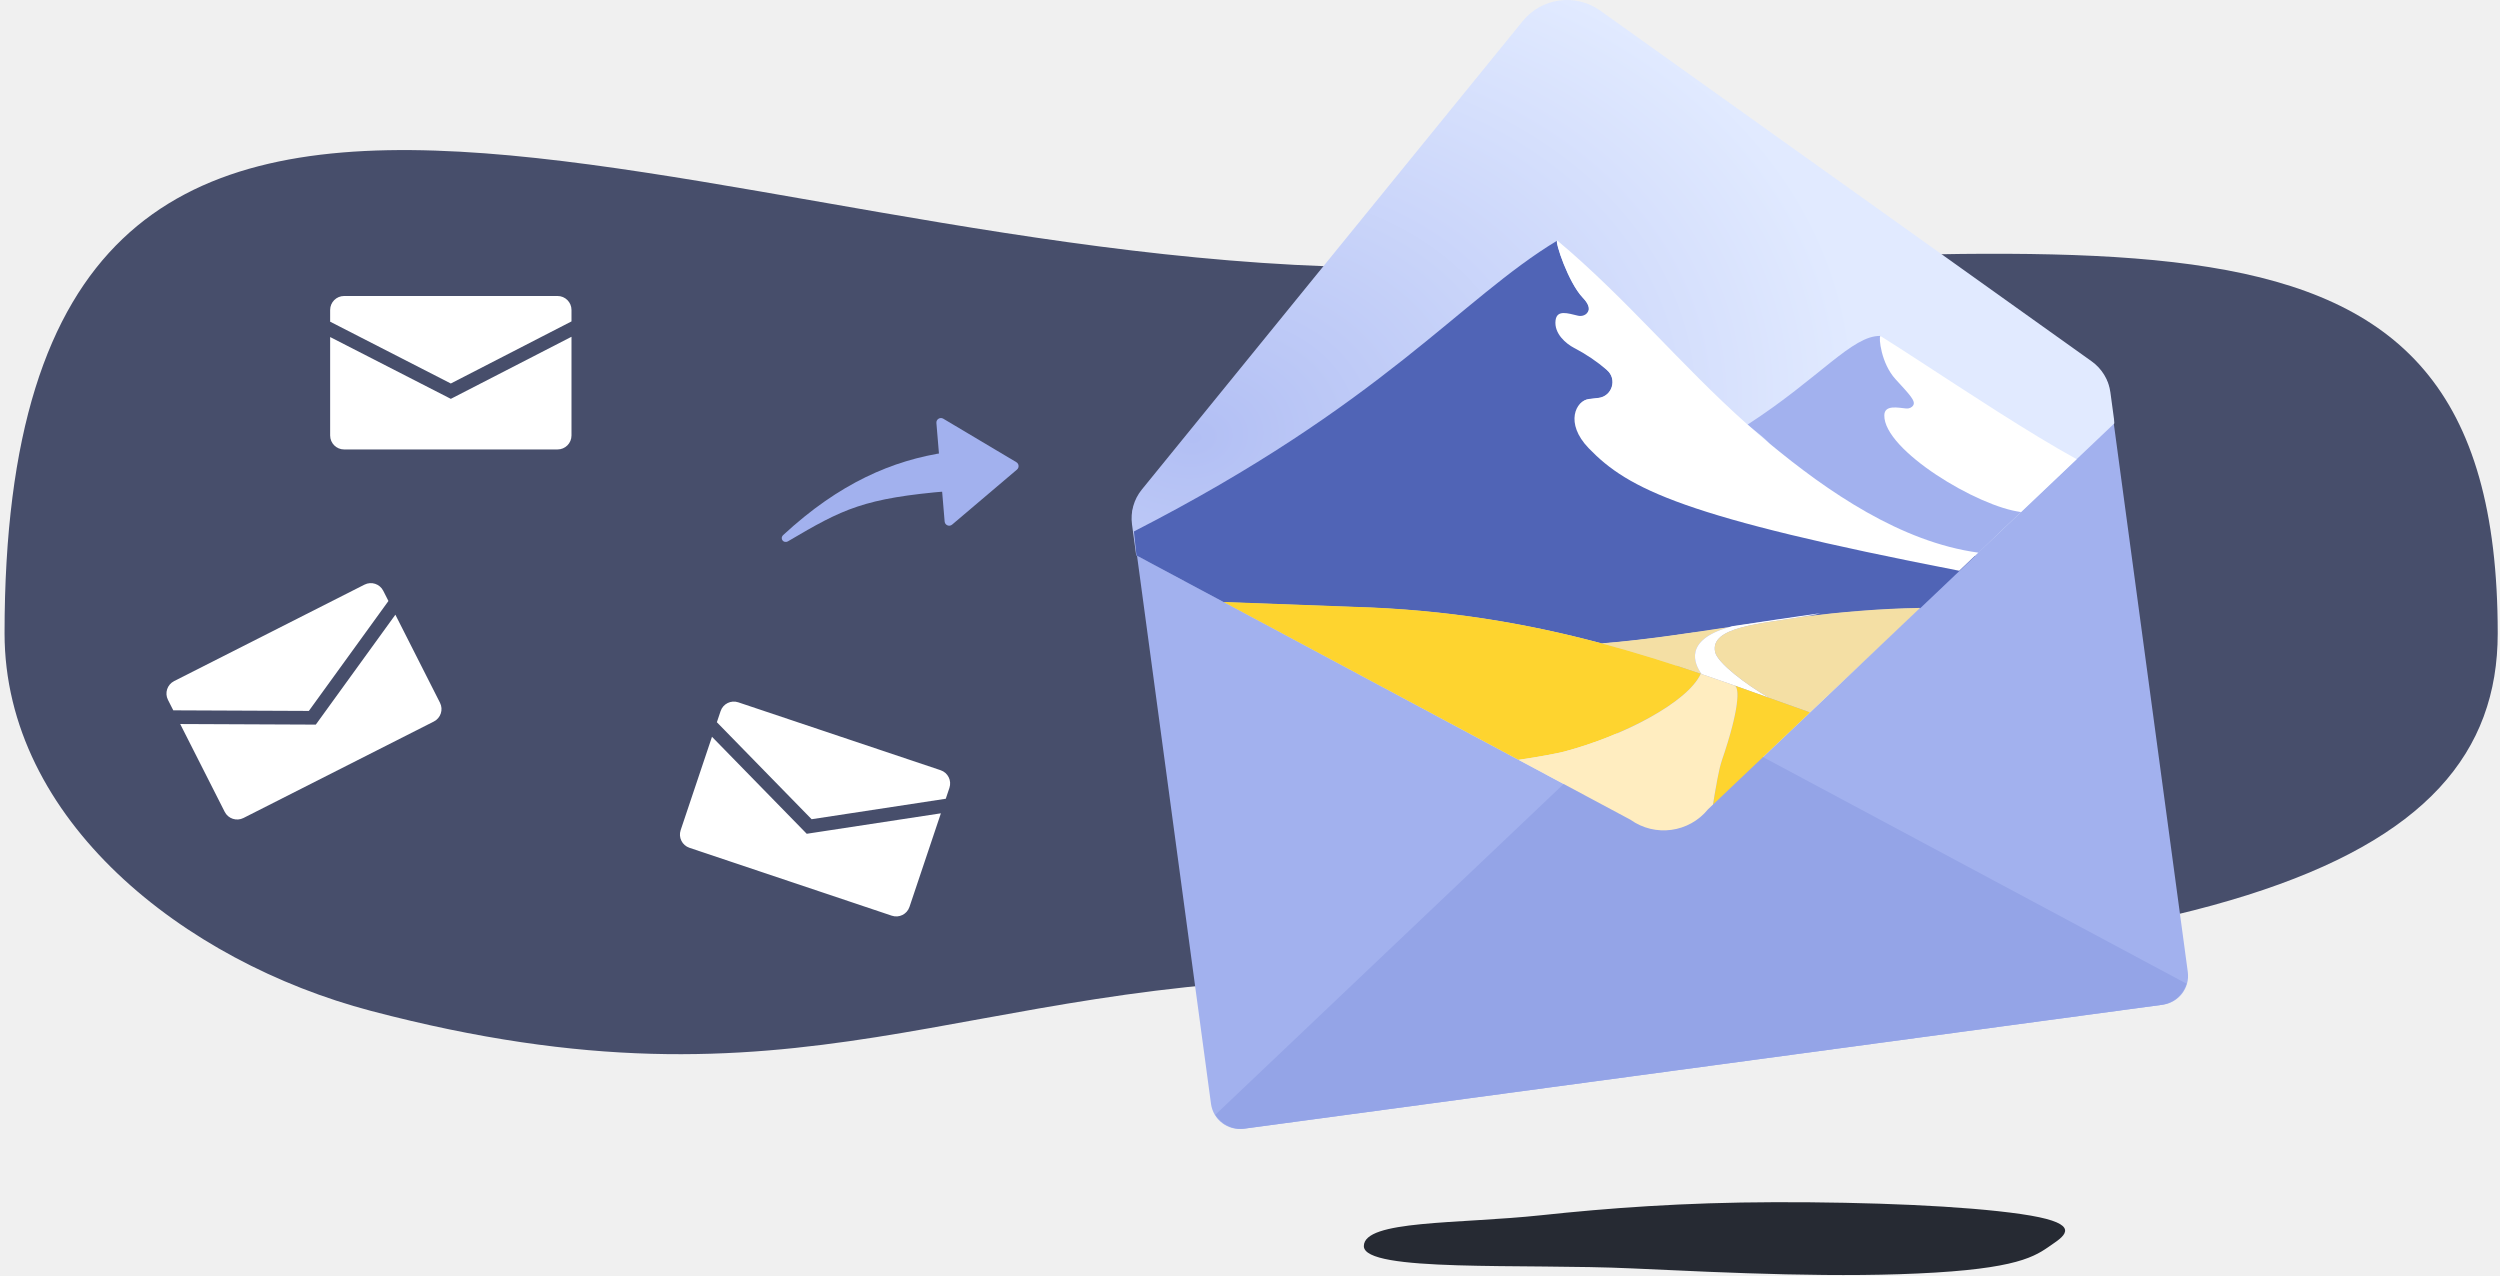
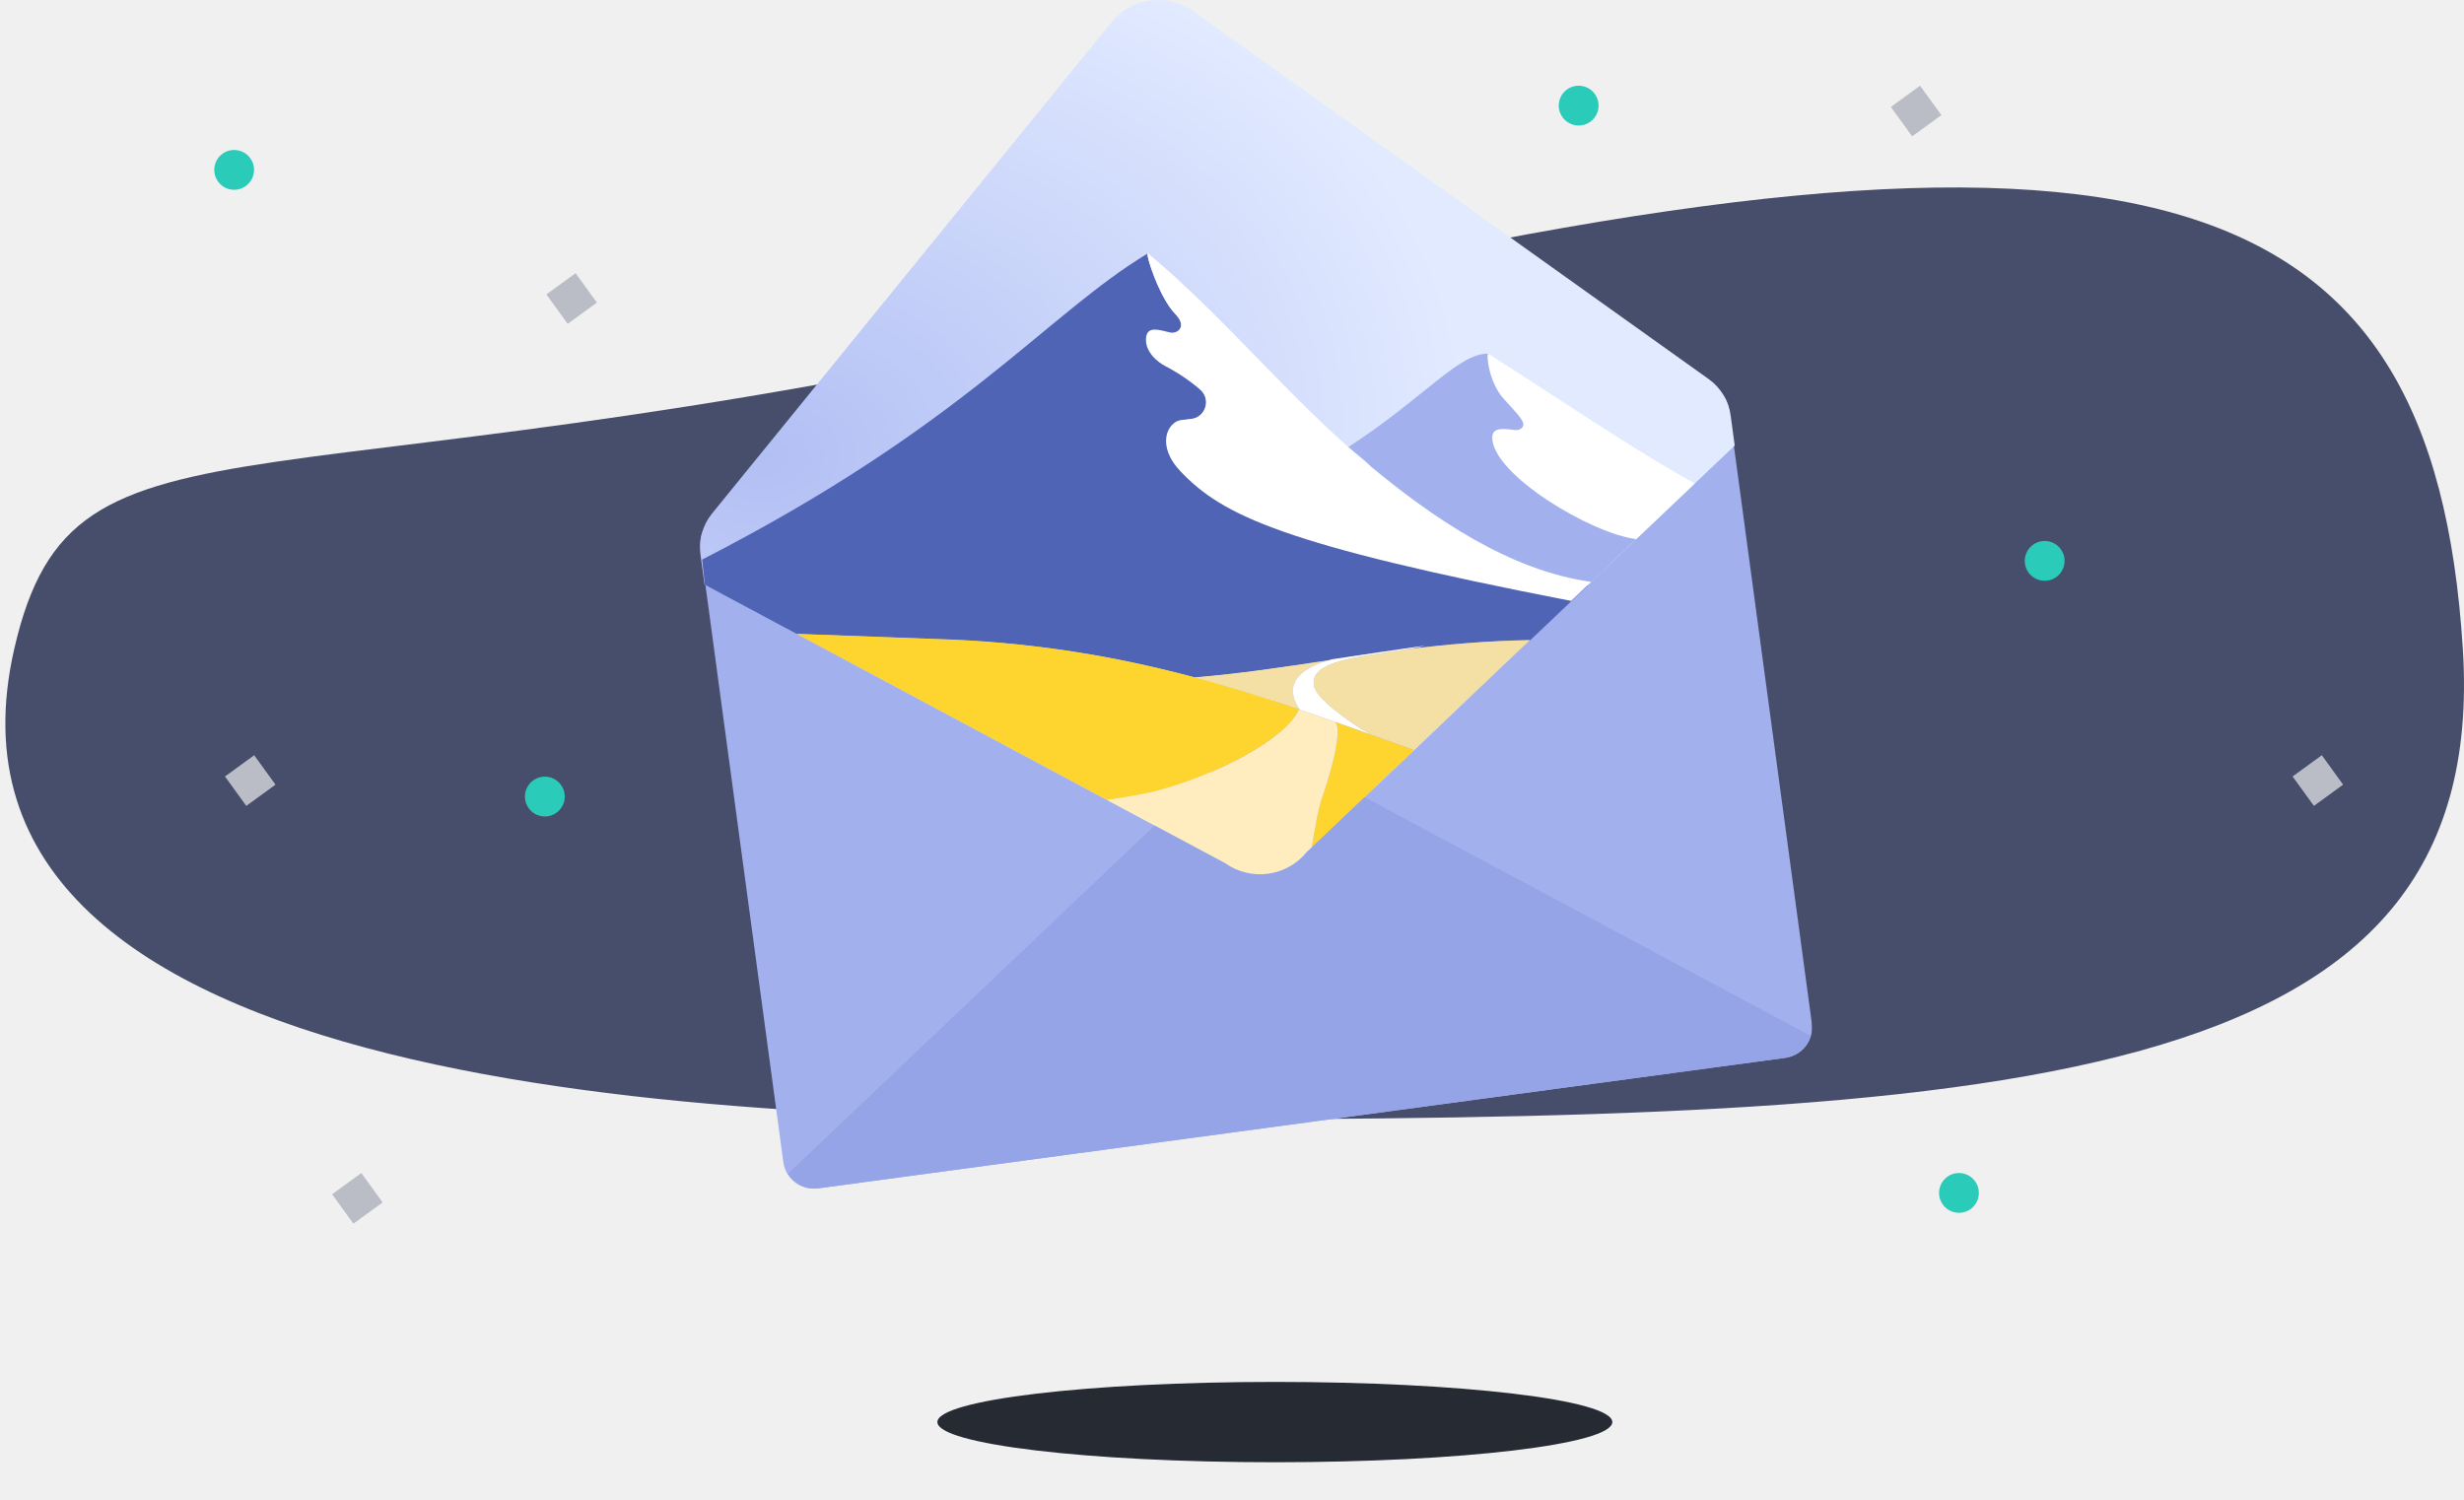
- <svg xmlns="http://www.w3.org/2000/svg" width="549" height="280" fill="none">
+ <svg xmlns="http://www.w3.org/2000/svg" width="460" height="280" fill="none">
  <defs />
-   <path fill="#262A33" fill-rule="evenodd" d="M389.725 264.002c20.707-.049 41.586.79 54.118 2.61 12.233 1.776 10.544 4.108 7.31 6.31-3.63 2.473-6.273 5.327-26.167 6.533-20.61 1.25-44.86.093-66.547-.911-23.859-1.104-58.939.911-58.939-4.897 0-5.769 20.638-4.823 38.971-6.783 14.469-1.547 31.115-2.814 51.254-2.862z" clip-rule="evenodd" />
-   <path fill="#474E6B" d="M548.5 139.061c0 52.439-63.353 75.693-250 75.693-88.488 0-122 32.246-217 7.246C40.267 211.149 1 179.993 1 139.061c0-175.561 150.5-80.307 305-80.307 154.5 0 242.5-27 242.5 80.307z" />
-   <mask id="a" width="233" height="169" x="248" y="79" maskUnits="userSpaceOnUse">
-     <path fill="#fff" d="M248.593 79.842h231.906V247.928H248.593V79.842z" />
+   <path fill="#474E6B" d="M459.785 121.203C464.969 203.989 376.061 209 214.306 209c-76.686 0-230.904-3.507-211.659-87.797 11.302-49.5 45.863-22.442 222.124-64.533 176.261-42.091 229.467-24.052 235.014 64.533z" />
+   <path fill="#2BCBBA" fill-rule="evenodd" d="M41.454 28.768c1.628-1.249 3.961-.942 5.21.686 1.249 1.628.942 3.961-.686 5.21-1.628 1.249-3.961.942-5.21-.685-1.25-1.629-.942-3.961.686-5.211zM363.454 219.768c1.628-1.249 3.961-.942 5.21.686 1.25 1.629.942 3.961-.686 5.211-1.628 1.249-3.961.941-5.21-.686-1.25-1.629-.942-3.961.686-5.211z" clip-rule="evenodd" />
+   <path fill="#BABDC6" fill-rule="evenodd" d="M102 54.966L107.455 51l3.978 5.493-5.453 3.966-3.98-5.493zM62 222.966L67.454 219l3.979 5.493-5.454 3.965L62 222.966zM301.24 114.966l5.454-3.966 3.979 5.493-5.454 3.965-3.979-5.492zM42 144.966L47.455 141l3.979 5.493-5.454 3.965L42 144.966z" clip-rule="evenodd" />
+   <path fill="#2BCBBA" fill-rule="evenodd" d="M321.368 171.358c1.855-.878 4.071-.085 4.948 1.77.877 1.856.084 4.071-1.771 4.948-1.855.878-4.07.085-4.948-1.77-.877-1.856-.084-4.071 1.771-4.948zM380.128 101.358c1.856-.878 4.071-.085 4.948 1.77.878 1.856.084 4.071-1.77 4.948-1.856.878-4.071.085-4.949-1.77-.877-1.856-.084-4.071 1.771-4.948zM293.128 16.358c1.856-.877 4.071-.085 4.948 1.77.878 1.856.084 4.071-1.77 4.948-1.856.877-4.071.085-4.949-1.77-.877-1.855-.084-4.071 1.771-4.948zM100.128 145.358c1.856-.878 4.071-.085 4.948 1.77.878 1.856.084 4.071-1.77 4.948-1.856.878-4.071.085-4.949-1.77-.877-1.856-.084-4.071 1.77-4.948z" clip-rule="evenodd" />
+   <ellipse cx="238" cy="265.5" fill="#262A33" rx="63" ry="7.5" />
+   <path fill="#BABDC6" fill-rule="evenodd" d="M353 19.966L358.455 16l3.978 5.493-5.453 3.966-3.98-5.493zM428 144.966l5.455-3.966 3.978 5.493-5.453 3.965-3.98-5.492z" clip-rule="evenodd" />
+   <mask id="a" width="209" height="151" x="130" y="71" maskUnits="userSpaceOnUse">
+     <path fill="#fff" d="M130.714 71.469H338.3V221.928H130.714V71.469z" />
  </mask>
  <g mask="url(#a)">
-     <path fill="#A2B1EE" fill-rule="evenodd" d="M474.973 220.627L273.111 247.87c-3.491.471-6.704-1.978-7.175-5.469l-17.285-128.083c-.471-3.492 1.977-6.704 5.468-7.175l201.863-27.243c3.491-.471 6.703 1.977 7.174 5.469l17.286 128.083c.471 3.492-1.978 6.704-5.469 7.175z" clip-rule="evenodd" />
+     <path fill="#A2B1EE" fill-rule="evenodd" d="M333.354 197.49l-180.693 24.386c-3.125.422-6.001-1.77-6.423-4.895L130.766 102.33c-.422-3.126 1.77-6.001 4.895-6.423l180.693-24.386c3.125-.422 6 1.77 6.421 4.895l15.474 114.651c.422 3.125-1.77 6.001-4.895 6.422z" clip-rule="evenodd" />
  </g>
-   <mask id="b" width="217" height="183" x="248" y="0" maskUnits="userSpaceOnUse">
-     <path fill="#fff" d="M248.009 0h216.348v182.352H248.009V0z" />
+   <mask id="b" width="194" height="164" x="130" y="0" maskUnits="userSpaceOnUse">
+     <path fill="#fff" d="M130.19 0h193.661v163.229H130.19V0z" />
  </mask>
  <g mask="url(#b)">
-     <path fill="url(#paint0_radial)" fill-rule="evenodd" d="M351.414 2.335c-5.393-3.849-12.848-2.842-17.028 2.298L250.739 107.512a9.999 9.999 0 00-2.151 7.647l.914 6.769 108.554 58.089c5.393 3.849 12.849 2.842 17.029-2.298l89.272-84.787c-.225-1.668-.589-4.361-.914-6.771a10.002 10.002 0 00-4.101-6.801L351.414 2.335z" clip-rule="evenodd" />
+     <path fill="url(#paint0_radial)" fill-rule="evenodd" d="M222.752 2.09c-4.828-3.445-11.501-2.545-15.243 2.057l-74.588 91.738a9.999 9.999 0 00-2.151 7.647l.757 5.61 97.17 51.997c4.827 3.445 11.501 2.544 15.243-2.057l79.911-75.896c-.188-1.39-.483-3.575-.758-5.611a10.002 10.002 0 00-4.101-6.801L222.752 2.09z" clip-rule="evenodd" />
  </g>
-   <path fill="#94A4E7" fill-rule="evenodd" d="M480.159 216.019l-107.683-57.622c-5.392-3.849-12.848-2.843-17.027 2.298l-88.558 84.108c1.357 2.121 3.856 3.386 6.517 3.026l201.27-27.162c2.659-.359 4.736-2.242 5.481-4.648z" clip-rule="evenodd" />
-   <path fill="#A2B1EE" fill-rule="evenodd" d="M412.923 73.769c-6.161-.115-13.241 9.142-29.157 19.476 1.509 1.342 3.246 2.457 4.615 3.982 5.013 5.588-17.313 41.918-29.399 66.763-7.264 14.933-.656 17.681 19.822 8.244 13.56-11.088 33.072-28.86 60.397-55.41l4.624-4.392c-5.373-1.608-6.549-5.823-10.592-8.989l-20.31-29.674zM417.254 76.521c1.348.867 2.768 1.786 4.241 2.744a615.237 615.237 0 00-4.241-2.744z" clip-rule="evenodd" />
-   <path fill="#fff" fill-rule="evenodd" d="M417.253 76.521c-1.542-.992-2.997-1.919-4.33-2.751-.38.3.141 6.007 3.335 9.502 3.079 3.371 4.491 4.793 3.879 5.749-.32.499-.923.738-1.513.685-1.823-.165-4.771-.87-4.828 1.471-.19 7.683 20.668 20.175 30.029 21.256l12.208-11.595c-10.379-5.709-23.888-14.648-34.539-21.573a952.536 952.536 0 00-4.241-2.744z" clip-rule="evenodd" />
-   <path fill="#8298E9" fill-rule="evenodd" d="M341.932 52.78c.003.002.004.003.006.004-.002-.001-.003-.003-.006-.004z" clip-rule="evenodd" />
-   <path fill="#5064B6" fill-rule="evenodd" d="M349.008 87.656c.683-.079 1.367-.158 2.05-.237 3.029-.351 4.184-4.146 1.865-6.128-2.199-1.879-4.82-11.947-4.337-12.51.926-1.079-.079-2.446-.975-3.385-3.15-3.301-6.128-12.233-5.619-12.571-21.264 12.796-38.156 35.789-92.988 63.882l.56 5.264 19.186 10.266c8.31.289 26.787 1.012 28.37 1.056 21.026.584 38.744 3.771 54.651 8.026 9.295-.736 18.519-2.15 28.047-3.584.206-.059.402-.121.618-.178 6.341-.934 12.77-1.938 19.371-2.857-1.162.284-2.417.53-3.72.754 8.125-1.002 16.597-1.761 25.622-1.915l12.039-11.433c-17.7-2.371-37.799-5.678-53.689-9.752-11.031-2.827-21.58-5.753-30.288-14.778-5.357-5.551-3.633-9.588-.763-9.92z" clip-rule="evenodd" />
-   <path fill="#fff" fill-rule="evenodd" d="M383.767 93.245c-14.722-13.095-26.497-27.613-41.827-40.461l-.006-.005-.002-.002c-.002 0-.001.004-.002.004-.509.338 2.469 9.27 5.619 12.57.896.94 1.9 2.307.975 3.386-.483.563-1.274.756-1.996.588-2.232-.52-4.632-1.37-4.929 1.032-.361 2.917 2.316 5.134 4.082 6.05 2.568 1.331 4.981 2.961 7.18 4.841 2.318 1.982 1.165 5.777-1.865 6.128-.684.078-1.367.157-2.05.237-2.871.332-5.418 5.269-.062 10.821 8.708 9.025 20.886 15.15 81.355 26.902l4.187-3.977c-16.951-2.315-32.986-13.302-46.044-24.132-1.578-1.309-3.106-2.64-4.615-3.982z" clip-rule="evenodd" />
-   <path fill="#F4DFA4" fill-rule="evenodd" d="M373.496 147.963c.062.022.114.04.175.062-1.628-2.29-3.945-7.415 6.085-10.332-9.53 1.433-18.754 2.848-28.048 3.584 7.624 2.039 14.834 4.323 21.786 6.687 0 0 .001 0 .002-.001z" clip-rule="evenodd" />
-   <path fill="#fff" fill-rule="evenodd" d="M373.67 148.025l.031.011c1.678.571 3.344 1.147 4.994 1.725.664.229 1.37.476 2.191.769l.001.001c2.571.91 5.113 1.82 7.637 2.725-5.065-2.876-11.34-7.688-11.873-10.027-1.288-5.665 10.225-6.235 19.372-7.816 1.303-.226 2.558-.47 3.722-.755-6.602.92-13.032 1.923-19.372 2.856-.217.058-.413.12-.619.18-10.029 2.916-7.712 8.042-6.084 10.331z" clip-rule="evenodd" />
-   <path fill="#5064B6" fill-rule="evenodd" d="M373.701 148.035c2.003.71 3.366 1.162 4.994 1.725-1.65-.578-3.316-1.154-4.994-1.725z" clip-rule="evenodd" />
-   <path fill="#F4DFA4" fill-rule="evenodd" d="M376.651 143.228c.533 2.339 6.808 7.152 11.873 10.027 3.008 1.078 5.99 2.147 8.959 3.192l24.162-22.95c-9.024.153-17.496.912-25.622 1.916-9.148 1.58-20.661 2.15-19.372 7.815z" clip-rule="evenodd" />
-   <path fill="#FED42F" fill-rule="evenodd" d="M343.512 165.048c13.038-3.469 27.108-10.813 29.982-17.083-6.951-2.365-14.161-4.649-21.785-6.689-15.907-4.255-33.626-7.44-54.651-8.026-1.584-.044-20.06-.766-28.371-1.055l64.79 34.669c4.289-.628 8.558-1.423 10.035-1.816zM388.524 153.255c-2.523-.905-5.065-1.815-7.637-2.724 1.165.422 1.047 5.328-2.725 16.308-.802 2.337-1.371 6.171-1.991 9.85l21.311-20.242c-2.968-1.045-5.949-2.114-8.958-3.192z" clip-rule="evenodd" />
-   <path fill="#FFEDC0" fill-rule="evenodd" d="M378.163 166.838c3.771-10.98 3.89-15.886 2.725-16.308l-.002-.001c-.821-.293-1.527-.54-2.191-.77-1.628-.562-2.99-1.014-4.994-1.724-.01-.004-.02-.008-.03-.011-.061-.022-.113-.041-.175-.062l-.001.001c-2.876 6.271-16.946 13.616-29.984 17.084-1.477.393-5.746 1.188-10.035 1.816l24.581 13.153c5.393 3.849 12.848 2.843 17.027-2.298l1.086-1.03c.621-3.678 1.19-7.513 1.993-9.85z" clip-rule="evenodd" />
-   <g>
-     <path fill="#fff" fill-rule="evenodd" d="M75.564 65c-1.692 0-3.064 1.372-3.064 3.064v2.579l26.498 13.573L125.5 70.581v-2.518c0-1.692-1.372-3.064-3.064-3.064H75.564zM125.5 73.955L99.686 87.235l-.685.352-.685-.351L72.5 74.013v21.623c0 1.692 1.372 3.064 3.064 3.064h46.872c1.692 0 3.064-1.372 3.064-3.064V73.955z" clip-rule="evenodd" />
-   </g>
-   <g>
-     <path fill="#fff" fill-rule="evenodd" d="M162.124 154.228c-1.604-.538-3.341.326-3.879 1.93l-.82 2.445 20.804 21.298 29.462-4.495.801-2.387c.538-1.604-.326-3.341-1.93-3.879l-44.438-14.912zm44.494 24.376l-28.698 4.378-.761.117-.538-.551-20.268-20.749-6.879 20.499c-.538 1.604.326 3.341 1.93 3.879l44.438 14.911c1.604.539 3.34-.325 3.879-1.929l6.897-20.555z" clip-rule="evenodd" />
-   </g>
-   <g>
-     <path fill="#fff" fill-rule="evenodd" d="M38.233 149.571c-1.509.765-2.113 2.608-1.348 4.118l1.166 2.3 29.772.13 17.477-24.14-1.138-2.246c-.765-1.51-2.608-2.113-4.117-1.348l-41.811 21.186zm48.592-14.583l-17.024 23.514-.452.624-.77-.004-29.006-.127 9.774 19.289c.765 1.509 2.608 2.112 4.117 1.348l41.812-21.187c1.509-.765 2.113-2.608 1.348-4.117l-9.8-19.34z" clip-rule="evenodd" />
-   </g>
-   <g fill="#A2B1EE">
-     <path d="M208.594 107.817c-18.918 1.581-23.419 3.897-35.525 11.037-.997.588-1.911-.589-1.061-1.374 12.296-11.362 23.948-16.416 35.875-18.168l.711 8.505z" />
-     <path d="M207.442 114.527l-1.809-21.64c-.068-.81.809-1.359 1.508-.943l16.052 9.553c.589.351.659 1.178.135 1.622l-14.243 12.086c-.62.526-1.575.131-1.643-.679z" />
-   </g>
+   <path fill="#94A4E7" fill-rule="evenodd" d="M337.996 193.365l-96.391-51.579c-4.827-3.445-11.501-2.544-15.241 2.057l-79.271 75.288c1.215 1.899 3.451 3.031 5.833 2.709l180.163-24.314c2.381-.321 4.24-2.007 4.907-4.161z" clip-rule="evenodd" />
+   <path fill="#A2B1EE" fill-rule="evenodd" d="M277.811 66.033c-5.516-.103-11.853 8.183-26.1 17.434 1.351 1.201 2.906 2.199 4.131 3.564 4.487 5.002-15.498 37.522-26.316 59.762-6.502 13.366-.588 15.826 17.743 7.379 12.139-9.925 29.605-25.834 54.064-49.599l4.139-3.932c-4.81-1.44-5.862-5.212-9.481-8.046l-18.18-26.562zM281.688 68.497c1.205.776 2.476 1.599 3.796 2.456a587.35 587.35 0 00-3.796-2.456z" clip-rule="evenodd" />
+   <path fill="#fff" fill-rule="evenodd" d="M281.686 68.496c-1.381-.888-2.683-1.717-3.876-2.463-.34.268.126 5.377 2.985 8.505 2.757 3.017 4.02 4.29 3.473 5.146-.287.446-.826.661-1.355.613-1.631-.148-4.27-.779-4.322 1.317-.169 6.877 18.501 18.059 26.88 19.026l10.928-10.379c-9.29-5.11-21.383-13.111-30.916-19.31a994.505 994.505 0 00-3.797-2.456z" clip-rule="evenodd" />
+   <path fill="#8298E9" fill-rule="evenodd" d="M214.264 47.245c.003.002.004.003.006.004-.002-.001-.003-.003-.006-.004z" clip-rule="evenodd" />
+   <path fill="#5064B6" fill-rule="evenodd" d="M220.598 78.464l1.835-.212c2.712-.314 3.745-3.711 1.669-5.486-1.968-1.682-4.314-10.694-3.882-11.198.829-.966-.07-2.19-.872-3.03-2.82-2.955-5.486-10.95-5.031-11.253-19.033 11.454-34.154 32.036-83.235 57.183l.501 4.712 17.173 9.189c7.439.259 23.978.906 25.396.945 18.82.524 34.681 3.376 48.919 7.185 8.32-.658 16.577-1.925 25.106-3.208.184-.053.36-.108.553-.159 5.676-.836 11.431-1.735 17.34-2.558-1.041.255-2.164.475-3.331.676 7.274-.898 14.858-1.577 22.936-1.715l10.776-10.234c-15.844-2.123-33.834-5.083-48.058-8.729-9.875-2.531-19.317-5.15-27.112-13.229-4.795-4.969-3.253-8.582-.683-8.879z" clip-rule="evenodd" />
+   <path fill="#fff" fill-rule="evenodd" d="M251.712 83.467c-13.178-11.722-23.718-24.718-37.441-36.218a.023.023 0 00-.005-.005l-.002-.002c-.002 0-.001.003-.002.004-.455.303 2.21 8.298 5.03 11.252.802.842 1.701 2.065.873 3.031-.432.504-1.14.677-1.787.526-1.997-.466-4.146-1.226-4.412.923-.323 2.611 2.073 4.596 3.654 5.416 2.299 1.192 4.459 2.65 6.427 4.333 2.075 1.774 1.043 5.171-1.67 5.486-.611.07-1.223.141-1.834.212-2.57.297-4.85 4.716-.056 9.686 7.795 8.078 18.696 13.561 72.824 24.08l3.748-3.559c-15.174-2.073-29.527-11.908-41.216-21.602-1.412-1.171-2.781-2.363-4.131-3.564z" clip-rule="evenodd" />
+   <path fill="#F4DFA4" fill-rule="evenodd" d="M242.518 132.446c.055.02.103.036.156.055-1.457-2.049-3.531-6.637 5.447-9.248-8.53 1.283-16.786 2.55-25.106 3.208 6.825 1.826 13.279 3.87 19.501 5.987l.002-.002z" clip-rule="evenodd" />
+   <path fill="#fff" fill-rule="evenodd" d="M242.674 132.502c.009.003.017.006.027.009 1.502.512 2.993 1.027 4.471 1.544.594.206 1.226.427 1.96.689l.002.001c2.301.814 4.577 1.629 6.836 2.439-4.534-2.574-10.151-6.882-10.628-8.976-1.153-5.071 9.152-5.581 17.34-6.996 1.167-.202 2.29-.421 3.332-.675-5.91.823-11.665 1.721-17.34 2.556-.194.052-.37.108-.554.161-8.977 2.61-6.904 7.199-5.446 9.248z" clip-rule="evenodd" />
+   <path fill="#5064B6" fill-rule="evenodd" d="M242.702 132.51c1.793.636 3.012 1.041 4.469 1.544-1.476-.517-2.967-1.032-4.469-1.544z" clip-rule="evenodd" />
+   <path fill="#F4DFA4" fill-rule="evenodd" d="M245.342 128.208c.477 2.094 6.094 6.401 10.628 8.975 2.693.965 5.362 1.922 8.019 2.857l21.629-20.543c-8.078.137-15.662.816-22.935 1.715-8.189 1.415-18.494 1.924-17.341 6.996z" clip-rule="evenodd" />
+   <path fill="#FED42F" fill-rule="evenodd" d="M215.678 147.739c11.671-3.105 24.265-9.679 26.839-15.291-6.223-2.117-12.677-4.162-19.502-5.988-14.238-3.809-30.099-6.66-48.919-7.184-1.418-.039-17.956-.686-25.396-.944l57.995 31.033c3.84-.562 7.661-1.274 8.983-1.626zM255.97 137.183c-2.258-.81-4.534-1.625-6.836-2.438 1.043.377.937 4.769-2.439 14.598-.718 2.091-1.228 5.524-1.782 8.816l19.076-18.119c-2.657-.935-5.326-1.892-8.019-2.857z" clip-rule="evenodd" />
+   <path fill="#FFEDC0" fill-rule="evenodd" d="M246.695 149.342c3.376-9.829 3.482-14.22 2.439-14.598l-.001-.001c-.735-.262-1.367-.483-1.961-.689-1.458-.503-2.677-.908-4.471-1.544a.426.426 0 00-.027-.009c-.054-.02-.101-.036-.156-.056l-.001.001c-2.574 5.614-15.169 12.188-26.839 15.292-1.323.353-5.144 1.064-8.983 1.626l22.003 11.774c4.827 3.446 11.501 2.545 15.242-2.057l.972-.922c.555-3.292 1.065-6.726 1.783-8.817z" clip-rule="evenodd" />
  <defs>
-     <radialGradient id="paint0_radial" cx="0" cy="0" r="1" gradientTransform="rotate(81.446 75.4133 200.1518) scale(109.391 146.741)" gradientUnits="userSpaceOnUse">
+     <radialGradient id="paint0_radial" cx="0" cy="0" r="1" gradientTransform="matrix(14.56518 96.83008 -129.8907 19.53817 142.823 85.7585)" gradientUnits="userSpaceOnUse">
      <stop stop-color="#B2BFF4" />
      <stop offset="1" stop-color="#E1EAFF" />
    </radialGradient>
  </defs>
</svg>
